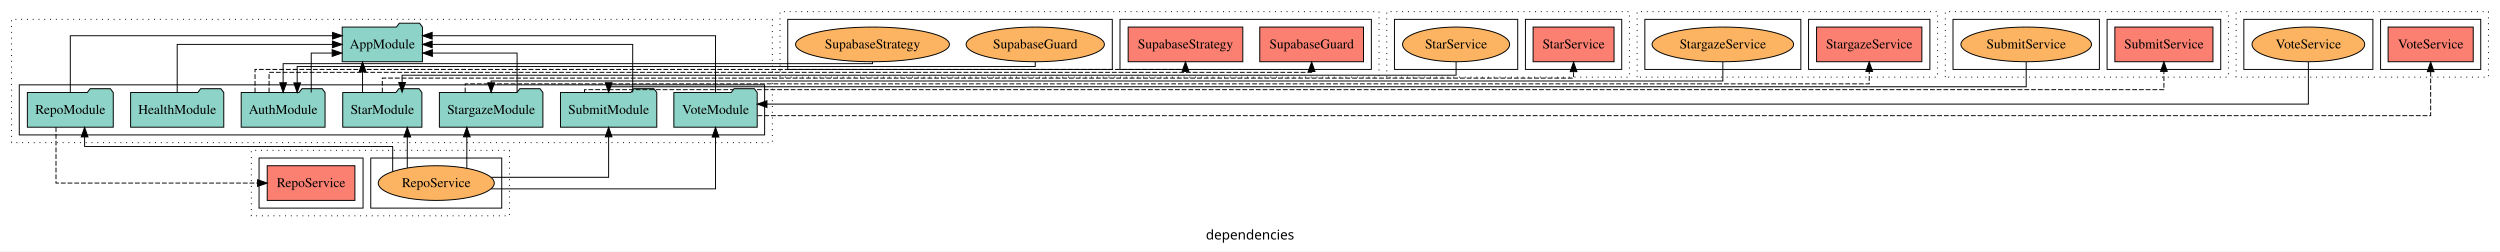
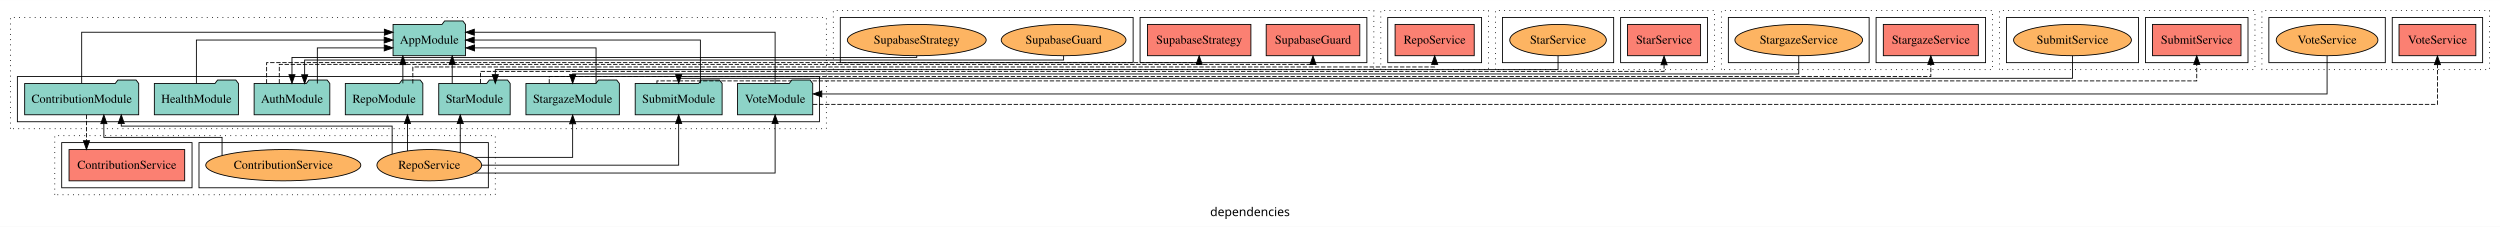
- <svg xmlns="http://www.w3.org/2000/svg" width="2596pt" height="261pt" viewBox="0.00 0.00 2596.00 260.80">
+ <svg xmlns="http://www.w3.org/2000/svg" width="2877pt" height="261pt" viewBox="0.00 0.00 2877.00 260.80">
  <g id="graph0" class="graph" transform="scale(1 1) rotate(0) translate(4 256.8)">
-     <polygon fill="white" stroke="transparent" points="-4,4 -4,-256.8 2592,-256.8 2592,4 -4,4" />
-     <text text-anchor="middle" x="1294" y="-8.2" font-family="sans-serif" font-size="14.00">dependencies</text>
+     <polygon fill="white" stroke="transparent" points="-4,4 -4,-256.8 2873,-256.8 2873,4 -4,4" />
+     <text text-anchor="middle" x="1434.5" y="-8.2" font-family="sans-serif" font-size="14.00">dependencies</text>
    <g id="clust1" class="cluster">
-       <polygon fill="none" stroke="black" stroke-dasharray="1,5" points="8,-108.8 8,-236.8 798,-236.8 798,-108.8 8,-108.8" />
+       <polygon fill="none" stroke="black" stroke-dasharray="1,5" points="8,-108.8 8,-236.8 947,-236.8 947,-108.8 8,-108.8" />
    </g>
    <g id="clust3" class="cluster">
-       <polygon fill="none" stroke="black" points="16,-116.8 16,-168.8 790,-168.8 790,-116.8 16,-116.8" />
+       <polygon fill="none" stroke="black" points="16,-116.8 16,-168.8 939,-168.8 939,-116.8 16,-116.8" />
    </g>
    <g id="clust7" class="cluster">
-       <polygon fill="none" stroke="black" stroke-dasharray="1,5" points="806,-176.8 806,-244.8 1428,-244.8 1428,-176.8 806,-176.8" />
+       <polygon fill="none" stroke="black" stroke-dasharray="1,5" points="955,-176.8 955,-244.8 1577,-244.8 1577,-176.8 955,-176.8" />
    </g>
    <g id="clust10" class="cluster">
-       <polygon fill="none" stroke="black" points="1159,-184.8 1159,-236.8 1420,-236.8 1420,-184.8 1159,-184.8" />
+       <polygon fill="none" stroke="black" points="1308,-184.8 1308,-236.8 1569,-236.8 1569,-184.8 1308,-184.8" />
    </g>
    <g id="clust12" class="cluster">
-       <polygon fill="none" stroke="black" points="814,-184.8 814,-236.8 1151,-236.8 1151,-184.8 814,-184.8" />
-     </g>
-     <g id="clust19" class="cluster">
-       <polygon fill="none" stroke="black" stroke-dasharray="1,5" points="257,-32.8 257,-100.8 525,-100.8 525,-32.8 257,-32.8" />
-     </g>
-     <g id="clust22" class="cluster">
-       <polygon fill="none" stroke="black" points="265,-40.8 265,-92.8 373,-92.8 373,-40.8 265,-40.8" />
-     </g>
-     <g id="clust24" class="cluster">
-       <polygon fill="none" stroke="black" points="381,-40.8 381,-92.8 517,-92.8 517,-40.8 381,-40.8" />
+       <polygon fill="none" stroke="black" points="963,-184.8 963,-236.8 1300,-236.8 1300,-184.8 963,-184.8" />
+     </g>
+     <g id="clust13" class="cluster">
+       <polygon fill="none" stroke="black" stroke-dasharray="1,5" points="59,-32.8 59,-100.8 566,-100.8 566,-32.8 59,-32.8" />
+     </g>
+     <g id="clust16" class="cluster">
+       <polygon fill="none" stroke="black" points="67,-40.8 67,-92.8 217,-92.8 217,-40.8 67,-40.8" />
+     </g>
+     <g id="clust18" class="cluster">
+       <polygon fill="none" stroke="black" points="225,-40.8 225,-92.8 558,-92.8 558,-40.8 225,-40.8" />
    </g>
    <g id="clust25" class="cluster">
-       <polygon fill="none" stroke="black" stroke-dasharray="1,5" points="1696,-176.8 1696,-244.8 2008,-244.8 2008,-176.8 1696,-176.8" />
+       <polygon fill="none" stroke="black" stroke-dasharray="1,5" points="1585,-176.8 1585,-244.8 1709,-244.8 1709,-176.8 1585,-176.8" />
    </g>
    <g id="clust28" class="cluster">
-       <polygon fill="none" stroke="black" points="1874,-184.8 1874,-236.8 2000,-236.8 2000,-184.8 1874,-184.8" />
-     </g>
-     <g id="clust30" class="cluster">
-       <polygon fill="none" stroke="black" points="1704,-184.8 1704,-236.8 1866,-236.8 1866,-184.8 1704,-184.8" />
+       <polygon fill="none" stroke="black" points="1593,-184.8 1593,-236.8 1701,-236.8 1701,-184.8 1593,-184.8" />
    </g>
    <g id="clust31" class="cluster">
-       <polygon fill="none" stroke="black" stroke-dasharray="1,5" points="1436,-176.8 1436,-244.8 1688,-244.8 1688,-176.8 1436,-176.8" />
+       <polygon fill="none" stroke="black" stroke-dasharray="1,5" points="1977,-176.8 1977,-244.8 2289,-244.8 2289,-176.8 1977,-176.8" />
    </g>
    <g id="clust34" class="cluster">
-       <polygon fill="none" stroke="black" points="1580,-184.8 1580,-236.8 1680,-236.8 1680,-184.8 1580,-184.8" />
+       <polygon fill="none" stroke="black" points="2155,-184.8 2155,-236.8 2281,-236.8 2281,-184.8 2155,-184.8" />
    </g>
    <g id="clust36" class="cluster">
-       <polygon fill="none" stroke="black" points="1444,-184.8 1444,-236.8 1572,-236.8 1572,-184.8 1444,-184.8" />
+       <polygon fill="none" stroke="black" points="1985,-184.8 1985,-236.8 2147,-236.8 2147,-184.8 1985,-184.8" />
    </g>
    <g id="clust37" class="cluster">
-       <polygon fill="none" stroke="black" stroke-dasharray="1,5" points="2016,-176.8 2016,-244.8 2310,-244.8 2310,-176.8 2016,-176.8" />
+       <polygon fill="none" stroke="black" stroke-dasharray="1,5" points="1717,-176.8 1717,-244.8 1969,-244.8 1969,-176.8 1717,-176.8" />
    </g>
    <g id="clust40" class="cluster">
-       <polygon fill="none" stroke="black" points="2184,-184.8 2184,-236.8 2302,-236.8 2302,-184.8 2184,-184.8" />
+       <polygon fill="none" stroke="black" points="1861,-184.8 1861,-236.8 1961,-236.8 1961,-184.8 1861,-184.8" />
    </g>
    <g id="clust42" class="cluster">
-       <polygon fill="none" stroke="black" points="2024,-184.8 2024,-236.8 2176,-236.8 2176,-184.8 2024,-184.8" />
+       <polygon fill="none" stroke="black" points="1725,-184.8 1725,-236.8 1853,-236.8 1853,-184.8 1725,-184.8" />
    </g>
    <g id="clust43" class="cluster">
-       <polygon fill="none" stroke="black" stroke-dasharray="1,5" points="2318,-176.8 2318,-244.8 2580,-244.8 2580,-176.8 2318,-176.8" />
+       <polygon fill="none" stroke="black" stroke-dasharray="1,5" points="2297,-176.8 2297,-244.8 2591,-244.8 2591,-176.8 2297,-176.8" />
    </g>
    <g id="clust46" class="cluster">
-       <polygon fill="none" stroke="black" points="2468,-184.8 2468,-236.8 2572,-236.8 2572,-184.8 2468,-184.8" />
+       <polygon fill="none" stroke="black" points="2465,-184.8 2465,-236.8 2583,-236.8 2583,-184.8 2465,-184.8" />
    </g>
    <g id="clust48" class="cluster">
-       <polygon fill="none" stroke="black" points="2326,-184.8 2326,-236.8 2460,-236.8 2460,-184.8 2326,-184.8" />
+       <polygon fill="none" stroke="black" points="2305,-184.8 2305,-236.8 2457,-236.8 2457,-184.8 2305,-184.8" />
+     </g>
+     <g id="clust49" class="cluster">
+       <polygon fill="none" stroke="black" stroke-dasharray="1,5" points="2599,-176.8 2599,-244.8 2861,-244.8 2861,-176.8 2599,-176.8" />
+     </g>
+     <g id="clust52" class="cluster">
+       <polygon fill="none" stroke="black" points="2749,-184.8 2749,-236.8 2853,-236.8 2853,-184.8 2749,-184.8" />
+     </g>
+     <g id="clust54" class="cluster">
+       <polygon fill="none" stroke="black" points="2607,-184.8 2607,-236.8 2741,-236.8 2741,-184.8 2607,-184.8" />
    </g>
    <g id="node1" class="node">
-       <polygon fill="#8dd3c7" stroke="black" points="333.55,-160.8 330.55,-164.8 309.55,-164.8 306.55,-160.8 246.45,-160.8 246.45,-124.8 333.55,-124.8 333.55,-160.8" />
-       <text text-anchor="middle" x="290" y="-138.6" font-family="Times,serif" font-size="14.00">AuthModule</text>
+       <polygon fill="#8dd3c7" stroke="black" points="375.55,-160.8 372.55,-164.8 351.55,-164.8 348.55,-160.8 288.45,-160.8 288.45,-124.8 375.55,-124.8 375.55,-160.8" />
+       <text text-anchor="middle" x="332" y="-138.6" font-family="Times,serif" font-size="14.00">AuthModule</text>
+     </g>
+     <g id="node9" class="node">
+       <polygon fill="#8dd3c7" stroke="black" points="531.66,-228.8 528.66,-232.8 507.66,-232.8 504.66,-228.8 448.34,-228.8 448.34,-192.8 531.66,-192.8 531.66,-228.8" />
+       <text text-anchor="middle" x="490" y="-206.6" font-family="Times,serif" font-size="14.00">AppModule</text>
+     </g>
+     <g id="edge1" class="edge">
+       <path fill="none" stroke="black" d="M361.18,-160.82C361.18,-178.17 361.18,-201.8 361.18,-201.8 361.18,-201.8 438.18,-201.8 438.18,-201.8" />
+       <polygon fill="black" stroke="black" points="438.18,-205.3 448.18,-201.8 438.18,-198.3 438.18,-205.3" />
+     </g>
+     <g id="node10" class="node">
+       <polygon fill="#fb8072" stroke="black" points="1560.86,-228.8 1453.14,-228.8 1453.14,-192.8 1560.86,-192.8 1560.86,-228.8" />
+       <text text-anchor="middle" x="1507" y="-206.6" font-family="Times,serif" font-size="14.00">SupabaseGuard </text>
+     </g>
+     <g id="edge9" class="edge">
+       <path fill="none" stroke="black" stroke-dasharray="5,2" d="M317.41,-160.93C317.41,-171.51 317.41,-182.8 317.41,-182.8 317.41,-182.8 1507,-182.8 1507,-182.8 1507,-182.8 1507,-183.78 1507,-183.78" />
+       <polygon fill="black" stroke="black" points="1503.5,-182.59 1507,-192.59 1510.5,-182.59 1503.5,-182.59" />
+     </g>
+     <g id="node11" class="node">
+       <polygon fill="#fb8072" stroke="black" points="1435.53,-228.8 1316.47,-228.8 1316.47,-192.8 1435.53,-192.8 1435.53,-228.8" />
+       <text text-anchor="middle" x="1376" y="-206.6" font-family="Times,serif" font-size="14.00">SupabaseStrategy </text>
+     </g>
+     <g id="edge10" class="edge">
+       <path fill="none" stroke="black" stroke-dasharray="5,2" d="M302.82,-160.86C302.82,-172.24 302.82,-184.8 302.82,-184.8 302.82,-184.8 1376,-184.8 1376,-184.8 1376,-184.8 1376,-185.59 1376,-185.59" />
+       <polygon fill="black" stroke="black" points="1372.5,-182.74 1376,-192.74 1379.5,-182.74 1372.5,-182.74" />
+     </g>
+     <g id="node2" class="node">
+       <polygon fill="#8dd3c7" stroke="black" points="155.61,-160.8 152.61,-164.8 131.61,-164.8 128.61,-160.8 24.39,-160.8 24.39,-124.8 155.61,-124.8 155.61,-160.8" />
+       <text text-anchor="middle" x="90" y="-138.6" font-family="Times,serif" font-size="14.00">ContributionModule</text>
+     </g>
+     <g id="edge2" class="edge">
+       <path fill="none" stroke="black" d="M90,-161.05C90,-183.82 90,-219.8 90,-219.8 90,-219.8 438.32,-219.8 438.32,-219.8" />
+       <polygon fill="black" stroke="black" points="438.33,-223.3 448.32,-219.8 438.32,-216.3 438.33,-223.3" />
+     </g>
+     <g id="node14" class="node">
+       <polygon fill="#fb8072" stroke="black" points="208.54,-84.8 75.46,-84.8 75.46,-48.8 208.54,-48.8 208.54,-84.8" />
+       <text text-anchor="middle" x="142" y="-62.6" font-family="Times,serif" font-size="14.00">ContributionService </text>
+     </g>
+     <g id="edge13" class="edge">
+       <path fill="none" stroke="black" stroke-dasharray="5,2" d="M95.5,-124.79C95.5,-124.79 95.5,-94.95 95.5,-94.95" />
+       <polygon fill="black" stroke="black" points="99,-94.95 95.5,-84.95 92,-94.95 99,-94.95" />
+     </g>
+     <g id="node3" class="node">
+       <polygon fill="#8dd3c7" stroke="black" points="270.37,-160.8 267.37,-164.8 246.37,-164.8 243.37,-160.8 173.63,-160.8 173.63,-124.8 270.37,-124.8 270.37,-160.8" />
+       <text text-anchor="middle" x="222" y="-138.6" font-family="Times,serif" font-size="14.00">HealthModule</text>
+     </g>
+     <g id="edge3" class="edge">
+       <path fill="none" stroke="black" d="M222,-161.02C222,-181.17 222,-210.8 222,-210.8 222,-210.8 438.12,-210.8 438.12,-210.8" />
+       <polygon fill="black" stroke="black" points="438.13,-214.3 448.12,-210.8 438.12,-207.3 438.13,-214.3" />
+     </g>
+     <g id="node4" class="node">
+       <polygon fill="#8dd3c7" stroke="black" points="482.6,-160.8 479.6,-164.8 458.6,-164.8 455.6,-160.8 393.4,-160.8 393.4,-124.8 482.6,-124.8 482.6,-160.8" />
+       <text text-anchor="middle" x="438" y="-138.6" font-family="Times,serif" font-size="14.00">RepoModule</text>
+     </g>
+     <g id="edge4" class="edge">
+       <path fill="none" stroke="black" d="M459.63,-161.02C459.63,-161.02 459.63,-182.53 459.63,-182.53" />
+       <polygon fill="black" stroke="black" points="456.13,-182.53 459.63,-192.53 463.13,-182.53 456.13,-182.53" />
+     </g>
+     <g id="node17" class="node">
+       <polygon fill="#fb8072" stroke="black" points="1692.53,-228.8 1601.47,-228.8 1601.47,-192.8 1692.53,-192.8 1692.53,-228.8" />
+       <text text-anchor="middle" x="1647" y="-206.6" font-family="Times,serif" font-size="14.00">RepoService </text>
+     </g>
+     <g id="edge16" class="edge">
+       <path fill="none" stroke="black" stroke-dasharray="5,2" d="M471.09,-160.87C471.09,-170.26 471.09,-179.8 471.09,-179.8 471.09,-179.8 1647,-179.8 1647,-179.8 1647,-179.8 1647,-182.77 1647,-182.77" />
+       <polygon fill="black" stroke="black" points="1643.5,-182.77 1647,-192.77 1650.5,-182.77 1643.5,-182.77" />
+     </g>
+     <g id="node5" class="node">
+       <polygon fill="#8dd3c7" stroke="black" points="583.1,-160.8 580.1,-164.8 559.1,-164.8 556.1,-160.8 500.9,-160.8 500.9,-124.8 583.1,-124.8 583.1,-160.8" />
+       <text text-anchor="middle" x="542" y="-138.6" font-family="Times,serif" font-size="14.00">StarModule</text>
+     </g>
+     <g id="edge5" class="edge">
+       <path fill="none" stroke="black" d="M516.39,-161.02C516.39,-161.02 516.39,-182.53 516.39,-182.53" />
+       <polygon fill="black" stroke="black" points="512.89,-182.53 516.39,-192.53 519.89,-182.53 512.89,-182.53" />
+     </g>
+     <g id="node20" class="node">
+       <polygon fill="#fb8072" stroke="black" points="1953.03,-228.8 1868.97,-228.8 1868.97,-192.8 1953.03,-192.8 1953.03,-228.8" />
+       <text text-anchor="middle" x="1911" y="-206.6" font-family="Times,serif" font-size="14.00">StarService </text>
+     </g>
+     <g id="edge21" class="edge">
+       <path fill="none" stroke="black" stroke-dasharray="5,2" d="M548.9,-161.04C548.9,-168.23 548.9,-174.8 548.9,-174.8 548.9,-174.8 1911,-174.8 1911,-174.8 1911,-174.8 1911,-182.38 1911,-182.38" />
+       <polygon fill="black" stroke="black" points="1907.5,-182.38 1911,-192.38 1914.5,-182.38 1907.5,-182.38" />
+     </g>
+     <g id="node6" class="node">
+       <polygon fill="#8dd3c7" stroke="black" points="708.75,-160.8 705.75,-164.8 684.75,-164.8 681.75,-160.8 601.25,-160.8 601.25,-124.8 708.75,-124.8 708.75,-160.8" />
+       <text text-anchor="middle" x="655" y="-138.6" font-family="Times,serif" font-size="14.00">StargazeModule</text>
+     </g>
+     <g id="edge6" class="edge">
+       <path fill="none" stroke="black" d="M681.94,-160.82C681.94,-178.17 681.94,-201.8 681.94,-201.8 681.94,-201.8 542.12,-201.8 542.12,-201.8" />
+       <polygon fill="black" stroke="black" points="542.12,-198.3 532.12,-201.8 542.12,-205.3 542.12,-198.3" />
+     </g>
+     <g id="node18" class="node">
+       <polygon fill="#fb8072" stroke="black" points="2272.67,-228.8 2163.33,-228.8 2163.33,-192.8 2272.67,-192.8 2272.67,-228.8" />
+       <text text-anchor="middle" x="2218" y="-206.6" font-family="Times,serif" font-size="14.00">StargazeService </text>
+     </g>
+     <g id="edge18" class="edge">
+       <path fill="none" stroke="black" stroke-dasharray="5,2" d="M628.06,-160.86C628.06,-165.29 628.06,-168.8 628.06,-168.8 628.06,-168.8 2218,-168.8 2218,-168.8 2218,-168.8 2218,-182.74 2218,-182.74" />
+       <polygon fill="black" stroke="black" points="2214.5,-182.74 2218,-192.74 2221.5,-182.74 2214.5,-182.74" />
+     </g>
+     <g id="node7" class="node">
+       <polygon fill="#8dd3c7" stroke="black" points="827.01,-160.8 824.01,-164.8 803.01,-164.8 800.01,-160.8 726.99,-160.8 726.99,-124.8 827.01,-124.8 827.01,-160.8" />
+       <text text-anchor="middle" x="777" y="-138.6" font-family="Times,serif" font-size="14.00">SubmitModule</text>
+     </g>
+     <g id="edge7" class="edge">
+       <path fill="none" stroke="black" d="M802,-161.02C802,-181.17 802,-210.8 802,-210.8 802,-210.8 541.75,-210.8 541.75,-210.8" />
+       <polygon fill="black" stroke="black" points="541.75,-207.3 531.75,-210.8 541.75,-214.3 541.75,-207.3" />
+     </g>
+     <g id="node22" class="node">
+       <polygon fill="#fb8072" stroke="black" points="2574.93,-228.8 2473.07,-228.8 2473.07,-192.8 2574.93,-192.8 2574.93,-228.8" />
+       <text text-anchor="middle" x="2524" y="-206.6" font-family="Times,serif" font-size="14.00">SubmitService </text>
+     </g>
+     <g id="edge24" class="edge">
+       <path fill="none" stroke="black" stroke-dasharray="5,2" d="M752,-160.88C752,-162.65 752,-163.8 752,-163.8 752,-163.8 2524,-163.8 2524,-163.8 2524,-163.8 2524,-182.76 2524,-182.76" />
+       <polygon fill="black" stroke="black" points="2520.5,-182.76 2524,-192.76 2527.5,-182.76 2520.5,-182.76" />
    </g>
    <g id="node8" class="node">
-       <polygon fill="#8dd3c7" stroke="black" points="434.66,-228.8 431.66,-232.8 410.66,-232.8 407.66,-228.8 351.34,-228.8 351.34,-192.8 434.66,-192.8 434.66,-228.8" />
-       <text text-anchor="middle" x="393" y="-206.6" font-family="Times,serif" font-size="14.00">AppModule</text>
-     </g>
-     <g id="edge1" class="edge">
-       <path fill="none" stroke="black" d="M319.18,-160.82C319.18,-178.17 319.18,-201.8 319.18,-201.8 319.18,-201.8 340.92,-201.8 340.92,-201.8" />
-       <polygon fill="black" stroke="black" points="340.92,-205.3 350.92,-201.8 340.92,-198.3 340.92,-205.3" />
-     </g>
-     <g id="node9" class="node">
-       <polygon fill="#fb8072" stroke="black" points="1411.86,-228.8 1304.14,-228.8 1304.14,-192.8 1411.86,-192.8 1411.86,-228.8" />
-       <text text-anchor="middle" x="1358" y="-206.6" font-family="Times,serif" font-size="14.00">SupabaseGuard </text>
+       <polygon fill="#8dd3c7" stroke="black" points="931.27,-160.8 928.27,-164.8 907.27,-164.8 904.27,-160.8 844.73,-160.8 844.73,-124.8 931.27,-124.8 931.27,-160.8" />
+       <text text-anchor="middle" x="888" y="-138.6" font-family="Times,serif" font-size="14.00">VoteModule</text>
    </g>
    <g id="edge8" class="edge">
-       <path fill="none" stroke="black" stroke-dasharray="5,2" d="M275.41,-160.93C275.41,-171.11 275.41,-181.8 275.41,-181.8 275.41,-181.8 1358,-181.8 1358,-181.8 1358,-181.8 1358,-182.88 1358,-182.88" />
-       <polygon fill="black" stroke="black" points="1354.5,-182.6 1358,-192.6 1361.5,-182.6 1354.5,-182.6" />
-     </g>
-     <g id="node10" class="node">
-       <polygon fill="#fb8072" stroke="black" points="1286.53,-228.8 1167.47,-228.8 1167.47,-192.8 1286.53,-192.8 1286.53,-228.8" />
-       <text text-anchor="middle" x="1227" y="-206.6" font-family="Times,serif" font-size="14.00">SupabaseStrategy </text>
-     </g>
-     <g id="edge9" class="edge">
-       <path fill="none" stroke="black" stroke-dasharray="5,2" d="M260.82,-160.86C260.82,-172.24 260.82,-184.8 260.82,-184.8 260.82,-184.8 1227,-184.8 1227,-184.8 1227,-184.8 1227,-185.59 1227,-185.59" />
-       <polygon fill="black" stroke="black" points="1223.5,-182.74 1227,-192.74 1230.5,-182.74 1223.5,-182.74" />
-     </g>
-     <g id="node2" class="node">
-       <polygon fill="#8dd3c7" stroke="black" points="228.37,-160.8 225.37,-164.8 204.37,-164.8 201.37,-160.8 131.63,-160.8 131.63,-124.8 228.37,-124.8 228.37,-160.8" />
-       <text text-anchor="middle" x="180" y="-138.6" font-family="Times,serif" font-size="14.00">HealthModule</text>
-     </g>
-     <g id="edge2" class="edge">
-       <path fill="none" stroke="black" d="M180,-161.02C180,-181.17 180,-210.8 180,-210.8 180,-210.8 341.17,-210.8 341.17,-210.8" />
-       <polygon fill="black" stroke="black" points="341.17,-214.3 351.17,-210.8 341.17,-207.3 341.17,-214.3" />
-     </g>
-     <g id="node3" class="node">
-       <polygon fill="#8dd3c7" stroke="black" points="113.6,-160.8 110.6,-164.8 89.6,-164.8 86.6,-160.8 24.4,-160.8 24.4,-124.8 113.6,-124.8 113.6,-160.8" />
-       <text text-anchor="middle" x="69" y="-138.6" font-family="Times,serif" font-size="14.00">RepoModule</text>
-     </g>
-     <g id="edge3" class="edge">
-       <path fill="none" stroke="black" d="M69,-161.05C69,-183.82 69,-219.8 69,-219.8 69,-219.8 341.31,-219.8 341.31,-219.8" />
-       <polygon fill="black" stroke="black" points="341.31,-223.3 351.31,-219.8 341.31,-216.3 341.31,-223.3" />
+       <path fill="none" stroke="black" d="M888,-161.05C888,-183.82 888,-219.8 888,-219.8 888,-219.8 541.84,-219.8 541.84,-219.8" />
+       <polygon fill="black" stroke="black" points="541.84,-216.3 531.84,-219.8 541.84,-223.3 541.84,-216.3" />
+     </g>
+     <g id="node24" class="node">
+       <polygon fill="#fb8072" stroke="black" points="2845.19,-228.8 2756.81,-228.8 2756.81,-192.8 2845.19,-192.8 2845.19,-228.8" />
+       <text text-anchor="middle" x="2801" y="-206.6" font-family="Times,serif" font-size="14.00">VoteService </text>
+     </g>
+     <g id="edge27" class="edge">
+       <path fill="none" stroke="black" stroke-dasharray="5,2" d="M931.55,-136.8C1216.3,-136.8 2801,-136.8 2801,-136.8 2801,-136.8 2801,-182.51 2801,-182.51" />
+       <polygon fill="black" stroke="black" points="2797.5,-182.51 2801,-192.51 2804.5,-182.51 2797.5,-182.51" />
+     </g>
+     <g id="node12" class="node">
+       <ellipse fill="#fdb462" stroke="black" cx="1220" cy="-210.8" rx="71.78" ry="18" />
+       <text text-anchor="middle" x="1220" y="-206.6" font-family="Times,serif" font-size="14.00">SupabaseGuard</text>
+     </g>
+     <g id="edge11" class="edge">
+       <path fill="none" stroke="black" d="M1220,-192.68C1220,-189.83 1220,-187.8 1220,-187.8 1220,-187.8 346.59,-187.8 346.59,-187.8 346.59,-187.8 346.59,-170.84 346.59,-170.84" />
+       <polygon fill="black" stroke="black" points="350.09,-170.84 346.59,-160.84 343.09,-170.84 350.09,-170.84" />
    </g>
    <g id="node13" class="node">
-       <polygon fill="#fb8072" stroke="black" points="364.53,-84.8 273.47,-84.8 273.47,-48.8 364.53,-48.8 364.53,-84.8" />
-       <text text-anchor="middle" x="319" y="-62.6" font-family="Times,serif" font-size="14.00">RepoService </text>
+       <ellipse fill="#fdb462" stroke="black" cx="1051" cy="-210.8" rx="79.88" ry="18" />
+       <text text-anchor="middle" x="1051" y="-206.6" font-family="Times,serif" font-size="14.00">SupabaseStrategy</text>
    </g>
    <g id="edge12" class="edge">
-       <path fill="none" stroke="black" stroke-dasharray="5,2" d="M54.15,-124.79C54.15,-102.31 54.15,-66.8 54.15,-66.8 54.15,-66.8 263.47,-66.8 263.47,-66.8" />
-       <polygon fill="black" stroke="black" points="263.47,-70.3 273.47,-66.8 263.47,-63.3 263.47,-70.3" />
-     </g>
-     <g id="node4" class="node">
-       <polygon fill="#8dd3c7" stroke="black" points="434.1,-160.8 431.1,-164.8 410.1,-164.8 407.1,-160.8 351.9,-160.8 351.9,-124.8 434.1,-124.8 434.1,-160.8" />
-       <text text-anchor="middle" x="393" y="-138.6" font-family="Times,serif" font-size="14.00">StarModule</text>
-     </g>
-     <g id="edge4" class="edge">
-       <path fill="none" stroke="black" d="M372.47,-161.02C372.47,-161.02 372.47,-182.53 372.47,-182.53" />
-       <polygon fill="black" stroke="black" points="368.97,-182.53 372.47,-192.53 375.97,-182.53 368.97,-182.53" />
-     </g>
-     <g id="node17" class="node">
-       <polygon fill="#fb8072" stroke="black" points="1672.03,-228.8 1587.97,-228.8 1587.97,-192.8 1672.03,-192.8 1672.03,-228.8" />
-       <text text-anchor="middle" x="1630" y="-206.6" font-family="Times,serif" font-size="14.00">StarService </text>
+       <path fill="none" stroke="black" d="M1051,-192.65C1051,-191.5 1051,-190.8 1051,-190.8 1051,-190.8 332,-190.8 332,-190.8 332,-190.8 332,-170.95 332,-170.95" />
+       <polygon fill="black" stroke="black" points="335.5,-170.95 332,-160.95 328.5,-170.95 335.5,-170.95" />
+     </g>
+     <g id="node15" class="node">
+       <ellipse fill="#fdb462" stroke="black" cx="322" cy="-66.8" rx="89.21" ry="18" />
+       <text text-anchor="middle" x="322" y="-62.6" font-family="Times,serif" font-size="14.00">ContributionService</text>
+     </g>
+     <g id="edge14" class="edge">
+       <path fill="none" stroke="black" d="M251.54,-77.99C251.54,-87.22 251.54,-98.8 251.54,-98.8 251.54,-98.8 115.52,-98.8 115.52,-98.8 115.52,-98.8 115.52,-114.65 115.52,-114.65" />
+       <polygon fill="black" stroke="black" points="112.02,-114.65 115.52,-124.65 119.02,-114.65 112.02,-114.65" />
+     </g>
+     <g id="node16" class="node">
+       <ellipse fill="#fdb462" stroke="black" cx="490" cy="-66.8" rx="60.26" ry="18" />
+       <text text-anchor="middle" x="490" y="-62.6" font-family="Times,serif" font-size="14.00">RepoService</text>
+     </g>
+     <g id="edge15" class="edge">
+       <path fill="none" stroke="black" d="M447.27,-79.57C447.27,-92.88 447.27,-111.8 447.27,-111.8 447.27,-111.8 135.54,-111.8 135.54,-111.8 135.54,-111.8 135.54,-114.77 135.54,-114.77" />
+       <polygon fill="black" stroke="black" points="132.04,-114.77 135.54,-124.77 139.04,-114.77 132.04,-114.77" />
    </g>
    <g id="edge17" class="edge">
-       <path fill="none" stroke="black" stroke-dasharray="5,2" d="M393,-160.84C393,-168.55 393,-175.8 393,-175.8 393,-175.8 1630,-175.8 1630,-175.8 1630,-175.8 1630,-182.48 1630,-182.48" />
-       <polygon fill="black" stroke="black" points="1626.5,-182.48 1630,-192.48 1633.5,-182.48 1626.5,-182.48" />
-     </g>
-     <g id="node5" class="node">
-       <polygon fill="#8dd3c7" stroke="black" points="559.75,-160.8 556.75,-164.8 535.75,-164.8 532.75,-160.8 452.25,-160.8 452.25,-124.8 559.75,-124.8 559.75,-160.8" />
-       <text text-anchor="middle" x="506" y="-138.6" font-family="Times,serif" font-size="14.00">StargazeModule</text>
-     </g>
-     <g id="edge5" class="edge">
-       <path fill="none" stroke="black" d="M532.94,-160.82C532.94,-178.17 532.94,-201.8 532.94,-201.8 532.94,-201.8 444.99,-201.8 444.99,-201.8" />
-       <polygon fill="black" stroke="black" points="444.99,-198.3 434.99,-201.8 444.99,-205.3 444.99,-198.3" />
-     </g>
-     <g id="node15" class="node">
-       <polygon fill="#fb8072" stroke="black" points="1991.67,-228.8 1882.33,-228.8 1882.33,-192.8 1991.67,-192.8 1991.67,-228.8" />
-       <text text-anchor="middle" x="1937" y="-206.6" font-family="Times,serif" font-size="14.00">StargazeService </text>
-     </g>
-     <g id="edge14" class="edge">
-       <path fill="none" stroke="black" stroke-dasharray="5,2" d="M479.06,-160.96C479.06,-165.84 479.06,-169.8 479.06,-169.8 479.06,-169.8 1937,-169.8 1937,-169.8 1937,-169.8 1937,-182.7 1937,-182.7" />
-       <polygon fill="black" stroke="black" points="1933.5,-182.7 1937,-192.7 1940.5,-182.7 1933.5,-182.7" />
-     </g>
-     <g id="node6" class="node">
-       <polygon fill="#8dd3c7" stroke="black" points="678.01,-160.8 675.01,-164.8 654.01,-164.8 651.01,-160.8 577.99,-160.8 577.99,-124.8 678.01,-124.8 678.01,-160.8" />
-       <text text-anchor="middle" x="628" y="-138.6" font-family="Times,serif" font-size="14.00">SubmitModule</text>
-     </g>
-     <g id="edge6" class="edge">
-       <path fill="none" stroke="black" d="M653,-161.02C653,-181.17 653,-210.8 653,-210.8 653,-210.8 444.77,-210.8 444.77,-210.8" />
-       <polygon fill="black" stroke="black" points="444.77,-207.3 434.77,-210.8 444.77,-214.3 444.77,-207.3" />
+       <path fill="none" stroke="black" d="M464.91,-83.29C464.91,-83.29 464.91,-114.75 464.91,-114.75" />
+       <polygon fill="black" stroke="black" points="461.41,-114.75 464.91,-124.75 468.41,-114.75 461.41,-114.75" />
+     </g>
+     <g id="edge22" class="edge">
+       <path fill="none" stroke="black" d="M525.66,-81.45C525.66,-81.45 525.66,-114.7 525.66,-114.7" />
+       <polygon fill="black" stroke="black" points="522.16,-114.7 525.66,-124.7 529.16,-114.7 522.16,-114.7" />
+     </g>
+     <g id="edge19" class="edge">
+       <path fill="none" stroke="black" d="M542.66,-75.8C590.95,-75.8 655,-75.8 655,-75.8 655,-75.8 655,-114.49 655,-114.49" />
+       <polygon fill="black" stroke="black" points="651.5,-114.49 655,-124.49 658.5,-114.49 651.5,-114.49" />
+     </g>
+     <g id="edge25" class="edge">
+       <path fill="none" stroke="black" d="M550.51,-66.8C634.72,-66.8 777,-66.8 777,-66.8 777,-66.8 777,-114.79 777,-114.79" />
+       <polygon fill="black" stroke="black" points="773.5,-114.79 777,-124.79 780.5,-114.79 773.5,-114.79" />
+     </g>
+     <g id="edge28" class="edge">
+       <path fill="none" stroke="black" d="M542.44,-57.8C650.52,-57.8 888,-57.8 888,-57.8 888,-57.8 888,-114.77 888,-114.77" />
+       <polygon fill="black" stroke="black" points="884.5,-114.77 888,-124.77 891.5,-114.77 884.5,-114.77" />
    </g>
    <g id="node19" class="node">
-       <polygon fill="#fb8072" stroke="black" points="2293.93,-228.8 2192.07,-228.8 2192.07,-192.8 2293.93,-192.8 2293.93,-228.8" />
-       <text text-anchor="middle" x="2243" y="-206.6" font-family="Times,serif" font-size="14.00">SubmitService </text>
+       <ellipse fill="#fdb462" stroke="black" cx="2066" cy="-210.8" rx="73.47" ry="18" />
+       <text text-anchor="middle" x="2066" y="-206.6" font-family="Times,serif" font-size="14.00">StargazeService</text>
    </g>
    <g id="edge20" class="edge">
-       <path fill="none" stroke="black" stroke-dasharray="5,2" d="M603,-160.88C603,-162.65 603,-163.8 603,-163.8 603,-163.8 2243,-163.8 2243,-163.8 2243,-163.8 2243,-182.76 2243,-182.76" />
-       <polygon fill="black" stroke="black" points="2239.5,-182.76 2243,-192.76 2246.5,-182.76 2239.5,-182.76" />
-     </g>
-     <g id="node7" class="node">
-       <polygon fill="#8dd3c7" stroke="black" points="782.27,-160.8 779.27,-164.8 758.27,-164.8 755.27,-160.8 695.73,-160.8 695.73,-124.8 782.27,-124.8 782.27,-160.8" />
-       <text text-anchor="middle" x="739" y="-138.6" font-family="Times,serif" font-size="14.00">VoteModule</text>
-     </g>
-     <g id="edge7" class="edge">
-       <path fill="none" stroke="black" d="M739,-161.05C739,-183.82 739,-219.8 739,-219.8 739,-219.8 444.74,-219.8 444.74,-219.8" />
-       <polygon fill="black" stroke="black" points="444.74,-216.3 434.74,-219.8 444.74,-223.3 444.74,-216.3" />
+       <path fill="none" stroke="black" d="M2066,-192.67C2066,-182.49 2066,-171.8 2066,-171.8 2066,-171.8 655,-171.8 655,-171.8 655,-171.8 655,-170.72 655,-170.72" />
+       <polygon fill="black" stroke="black" points="658.5,-171 655,-161 651.5,-171 658.5,-171" />
    </g>
    <g id="node21" class="node">
-       <polygon fill="#fb8072" stroke="black" points="2564.19,-228.8 2475.81,-228.8 2475.81,-192.8 2564.19,-192.8 2564.19,-228.8" />
-       <text text-anchor="middle" x="2520" y="-206.6" font-family="Times,serif" font-size="14.00">VoteService </text>
+       <ellipse fill="#fdb462" stroke="black" cx="1789" cy="-210.8" rx="55.6" ry="18" />
+       <text text-anchor="middle" x="1789" y="-206.6" font-family="Times,serif" font-size="14.00">StarService</text>
    </g>
    <g id="edge23" class="edge">
-       <path fill="none" stroke="black" stroke-dasharray="5,2" d="M782.58,-136.8C1055.71,-136.8 2520,-136.8 2520,-136.8 2520,-136.8 2520,-182.51 2520,-182.51" />
-       <polygon fill="black" stroke="black" points="2516.5,-182.51 2520,-192.51 2523.5,-182.51 2516.5,-182.51" />
-     </g>
-     <g id="node11" class="node">
-       <ellipse fill="#fdb462" stroke="black" cx="1071" cy="-210.8" rx="71.78" ry="18" />
-       <text text-anchor="middle" x="1071" y="-206.6" font-family="Times,serif" font-size="14.00">SupabaseGuard</text>
-     </g>
-     <g id="edge10" class="edge">
-       <path fill="none" stroke="black" d="M1071,-192.68C1071,-189.83 1071,-187.8 1071,-187.8 1071,-187.8 304.59,-187.8 304.59,-187.8 304.59,-187.8 304.59,-170.84 304.59,-170.84" />
-       <polygon fill="black" stroke="black" points="308.09,-170.84 304.59,-160.84 301.09,-170.84 308.09,-170.84" />
-     </g>
-     <g id="node12" class="node">
-       <ellipse fill="#fdb462" stroke="black" cx="902" cy="-210.8" rx="79.88" ry="18" />
-       <text text-anchor="middle" x="902" y="-206.6" font-family="Times,serif" font-size="14.00">SupabaseStrategy</text>
-     </g>
-     <g id="edge11" class="edge">
-       <path fill="none" stroke="black" d="M902,-192.65C902,-191.5 902,-190.8 902,-190.8 902,-190.8 290,-190.8 290,-190.8 290,-190.8 290,-170.95 290,-170.95" />
-       <polygon fill="black" stroke="black" points="293.5,-170.95 290,-160.95 286.5,-170.95 293.5,-170.95" />
-     </g>
-     <g id="node14" class="node">
-       <ellipse fill="#fdb462" stroke="black" cx="449" cy="-66.8" rx="60.26" ry="18" />
-       <text text-anchor="middle" x="449" y="-62.6" font-family="Times,serif" font-size="14.00">RepoService</text>
-     </g>
-     <g id="edge13" class="edge">
-       <path fill="none" stroke="black" d="M403.77,-78.82C403.77,-89.96 403.77,-104.8 403.77,-104.8 403.77,-104.8 83.85,-104.8 83.85,-104.8 83.85,-104.8 83.85,-114.69 83.85,-114.69" />
-       <polygon fill="black" stroke="black" points="80.35,-114.69 83.85,-124.69 87.35,-114.69 80.35,-114.69" />
-     </g>
-     <g id="edge18" class="edge">
-       <path fill="none" stroke="black" d="M418.91,-82.55C418.91,-82.55 418.91,-114.67 418.91,-114.67" />
-       <polygon fill="black" stroke="black" points="415.41,-114.67 418.91,-124.67 422.41,-114.67 415.41,-114.67" />
-     </g>
-     <g id="edge15" class="edge">
-       <path fill="none" stroke="black" d="M480.75,-82.18C480.75,-82.18 480.75,-114.77 480.75,-114.77" />
-       <polygon fill="black" stroke="black" points="477.25,-114.77 480.75,-124.77 484.25,-114.77 477.25,-114.77" />
-     </g>
-     <g id="edge21" class="edge">
-       <path fill="none" stroke="black" d="M506.13,-72.8C558.51,-72.8 628,-72.8 628,-72.8 628,-72.8 628,-114.77 628,-114.77" />
-       <polygon fill="black" stroke="black" points="624.5,-114.77 628,-124.77 631.5,-114.77 624.5,-114.77" />
-     </g>
-     <g id="edge24" class="edge">
-       <path fill="none" stroke="black" d="M505.95,-60.8C590.4,-60.8 739,-60.8 739,-60.8 739,-60.8 739,-114.6 739,-114.6" />
-       <polygon fill="black" stroke="black" points="735.5,-114.6 739,-124.6 742.5,-114.6 735.5,-114.6" />
-     </g>
-     <g id="node16" class="node">
-       <ellipse fill="#fdb462" stroke="black" cx="1785" cy="-210.8" rx="73.47" ry="18" />
-       <text text-anchor="middle" x="1785" y="-206.6" font-family="Times,serif" font-size="14.00">StargazeService</text>
-     </g>
-     <g id="edge16" class="edge">
-       <path fill="none" stroke="black" d="M1785,-192.69C1785,-182.9 1785,-172.8 1785,-172.8 1785,-172.8 506,-172.8 506,-172.8 506,-172.8 506,-170.94 506,-170.94" />
-       <polygon fill="black" stroke="black" points="509.5,-170.94 506,-160.94 502.5,-170.94 509.5,-170.94" />
-     </g>
-     <g id="node18" class="node">
-       <ellipse fill="#fdb462" stroke="black" cx="1508" cy="-210.8" rx="55.6" ry="18" />
-       <text text-anchor="middle" x="1508" y="-206.6" font-family="Times,serif" font-size="14.00">StarService</text>
-     </g>
-     <g id="edge19" class="edge">
-       <path fill="none" stroke="black" d="M1508,-192.56C1508,-185.37 1508,-178.8 1508,-178.8 1508,-178.8 413.53,-178.8 413.53,-178.8 413.53,-178.8 413.53,-171.22 413.53,-171.22" />
-       <polygon fill="black" stroke="black" points="417.03,-171.22 413.53,-161.22 410.03,-171.22 417.03,-171.22" />
-     </g>
-     <g id="node20" class="node">
-       <ellipse fill="#fdb462" stroke="black" cx="2100" cy="-210.8" rx="67.8" ry="18" />
-       <text text-anchor="middle" x="2100" y="-206.6" font-family="Times,serif" font-size="14.00">SubmitService</text>
-     </g>
-     <g id="edge22" class="edge">
-       <path fill="none" stroke="black" d="M2100,-192.65C2100,-180.53 2100,-166.8 2100,-166.8 2100,-166.8 628,-166.8 628,-166.8 628,-166.8 628,-166.22 628,-166.22" />
-       <polygon fill="black" stroke="black" points="631.5,-170.99 628,-160.99 624.5,-170.99 631.5,-170.99" />
-     </g>
-     <g id="node22" class="node">
-       <ellipse fill="#fdb462" stroke="black" cx="2393" cy="-210.8" rx="58.53" ry="18" />
-       <text text-anchor="middle" x="2393" y="-206.6" font-family="Times,serif" font-size="14.00">VoteService</text>
-     </g>
-     <g id="edge25" class="edge">
-       <path fill="none" stroke="black" d="M2393,-192.53C2393,-174.24 2393,-148.8 2393,-148.8 2393,-148.8 792.39,-148.8 792.39,-148.8" />
-       <polygon fill="black" stroke="black" points="792.39,-145.3 782.39,-148.8 792.39,-152.3 792.39,-145.3" />
+       <path fill="none" stroke="black" d="M1789,-192.61C1789,-184.52 1789,-176.8 1789,-176.8 1789,-176.8 565.98,-176.8 565.98,-176.8 565.98,-176.8 565.98,-170.99 565.98,-170.99" />
+       <polygon fill="black" stroke="black" points="569.48,-170.99 565.98,-160.99 562.48,-170.99 569.48,-170.99" />
+     </g>
+     <g id="node23" class="node">
+       <ellipse fill="#fdb462" stroke="black" cx="2381" cy="-210.8" rx="67.8" ry="18" />
+       <text text-anchor="middle" x="2381" y="-206.6" font-family="Times,serif" font-size="14.00">SubmitService</text>
+     </g>
+     <g id="edge26" class="edge">
+       <path fill="none" stroke="black" d="M2381,-192.65C2381,-180.53 2381,-166.8 2381,-166.8 2381,-166.8 777,-166.8 777,-166.8 777,-166.8 777,-166.22 777,-166.22" />
+       <polygon fill="black" stroke="black" points="780.5,-170.99 777,-160.99 773.5,-170.99 780.5,-170.99" />
+     </g>
+     <g id="node25" class="node">
+       <ellipse fill="#fdb462" stroke="black" cx="2674" cy="-210.8" rx="58.53" ry="18" />
+       <text text-anchor="middle" x="2674" y="-206.6" font-family="Times,serif" font-size="14.00">VoteService</text>
+     </g>
+     <g id="edge29" class="edge">
+       <path fill="none" stroke="black" d="M2674,-192.53C2674,-174.24 2674,-148.8 2674,-148.8 2674,-148.8 941.71,-148.8 941.71,-148.8" />
+       <polygon fill="black" stroke="black" points="941.71,-145.3 931.71,-148.8 941.71,-152.3 941.71,-145.3" />
    </g>
  </g>
</svg>
